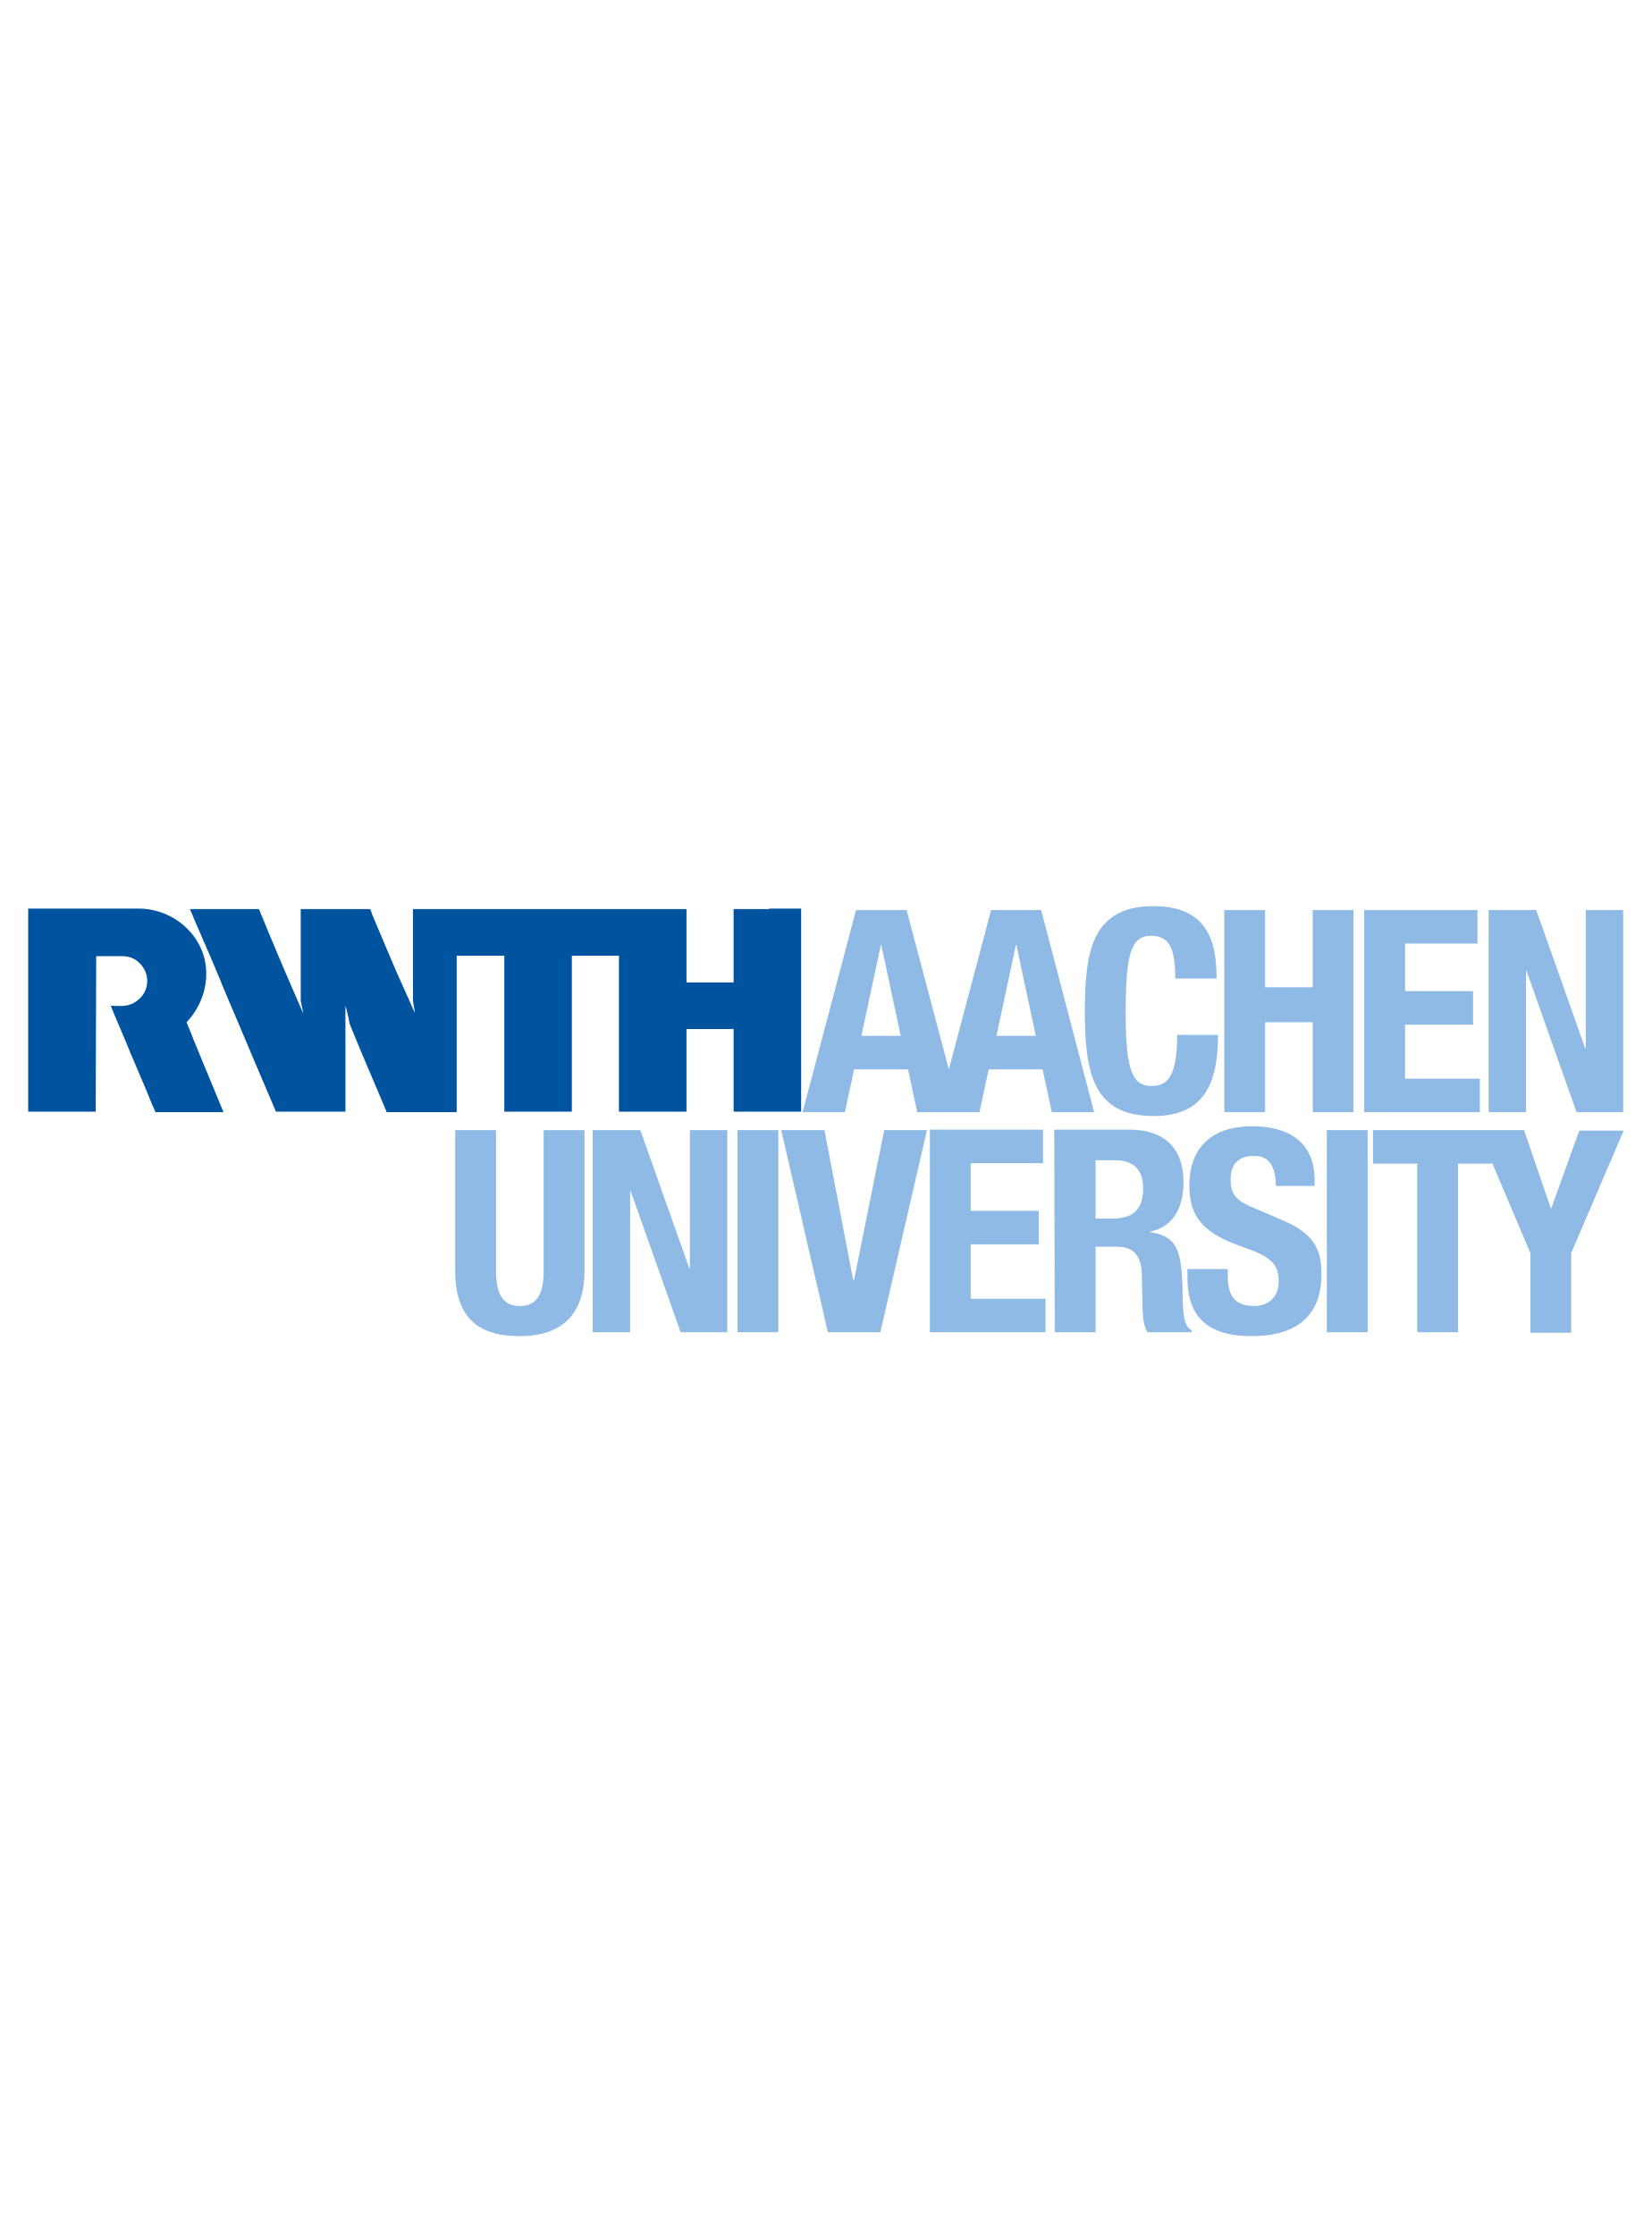
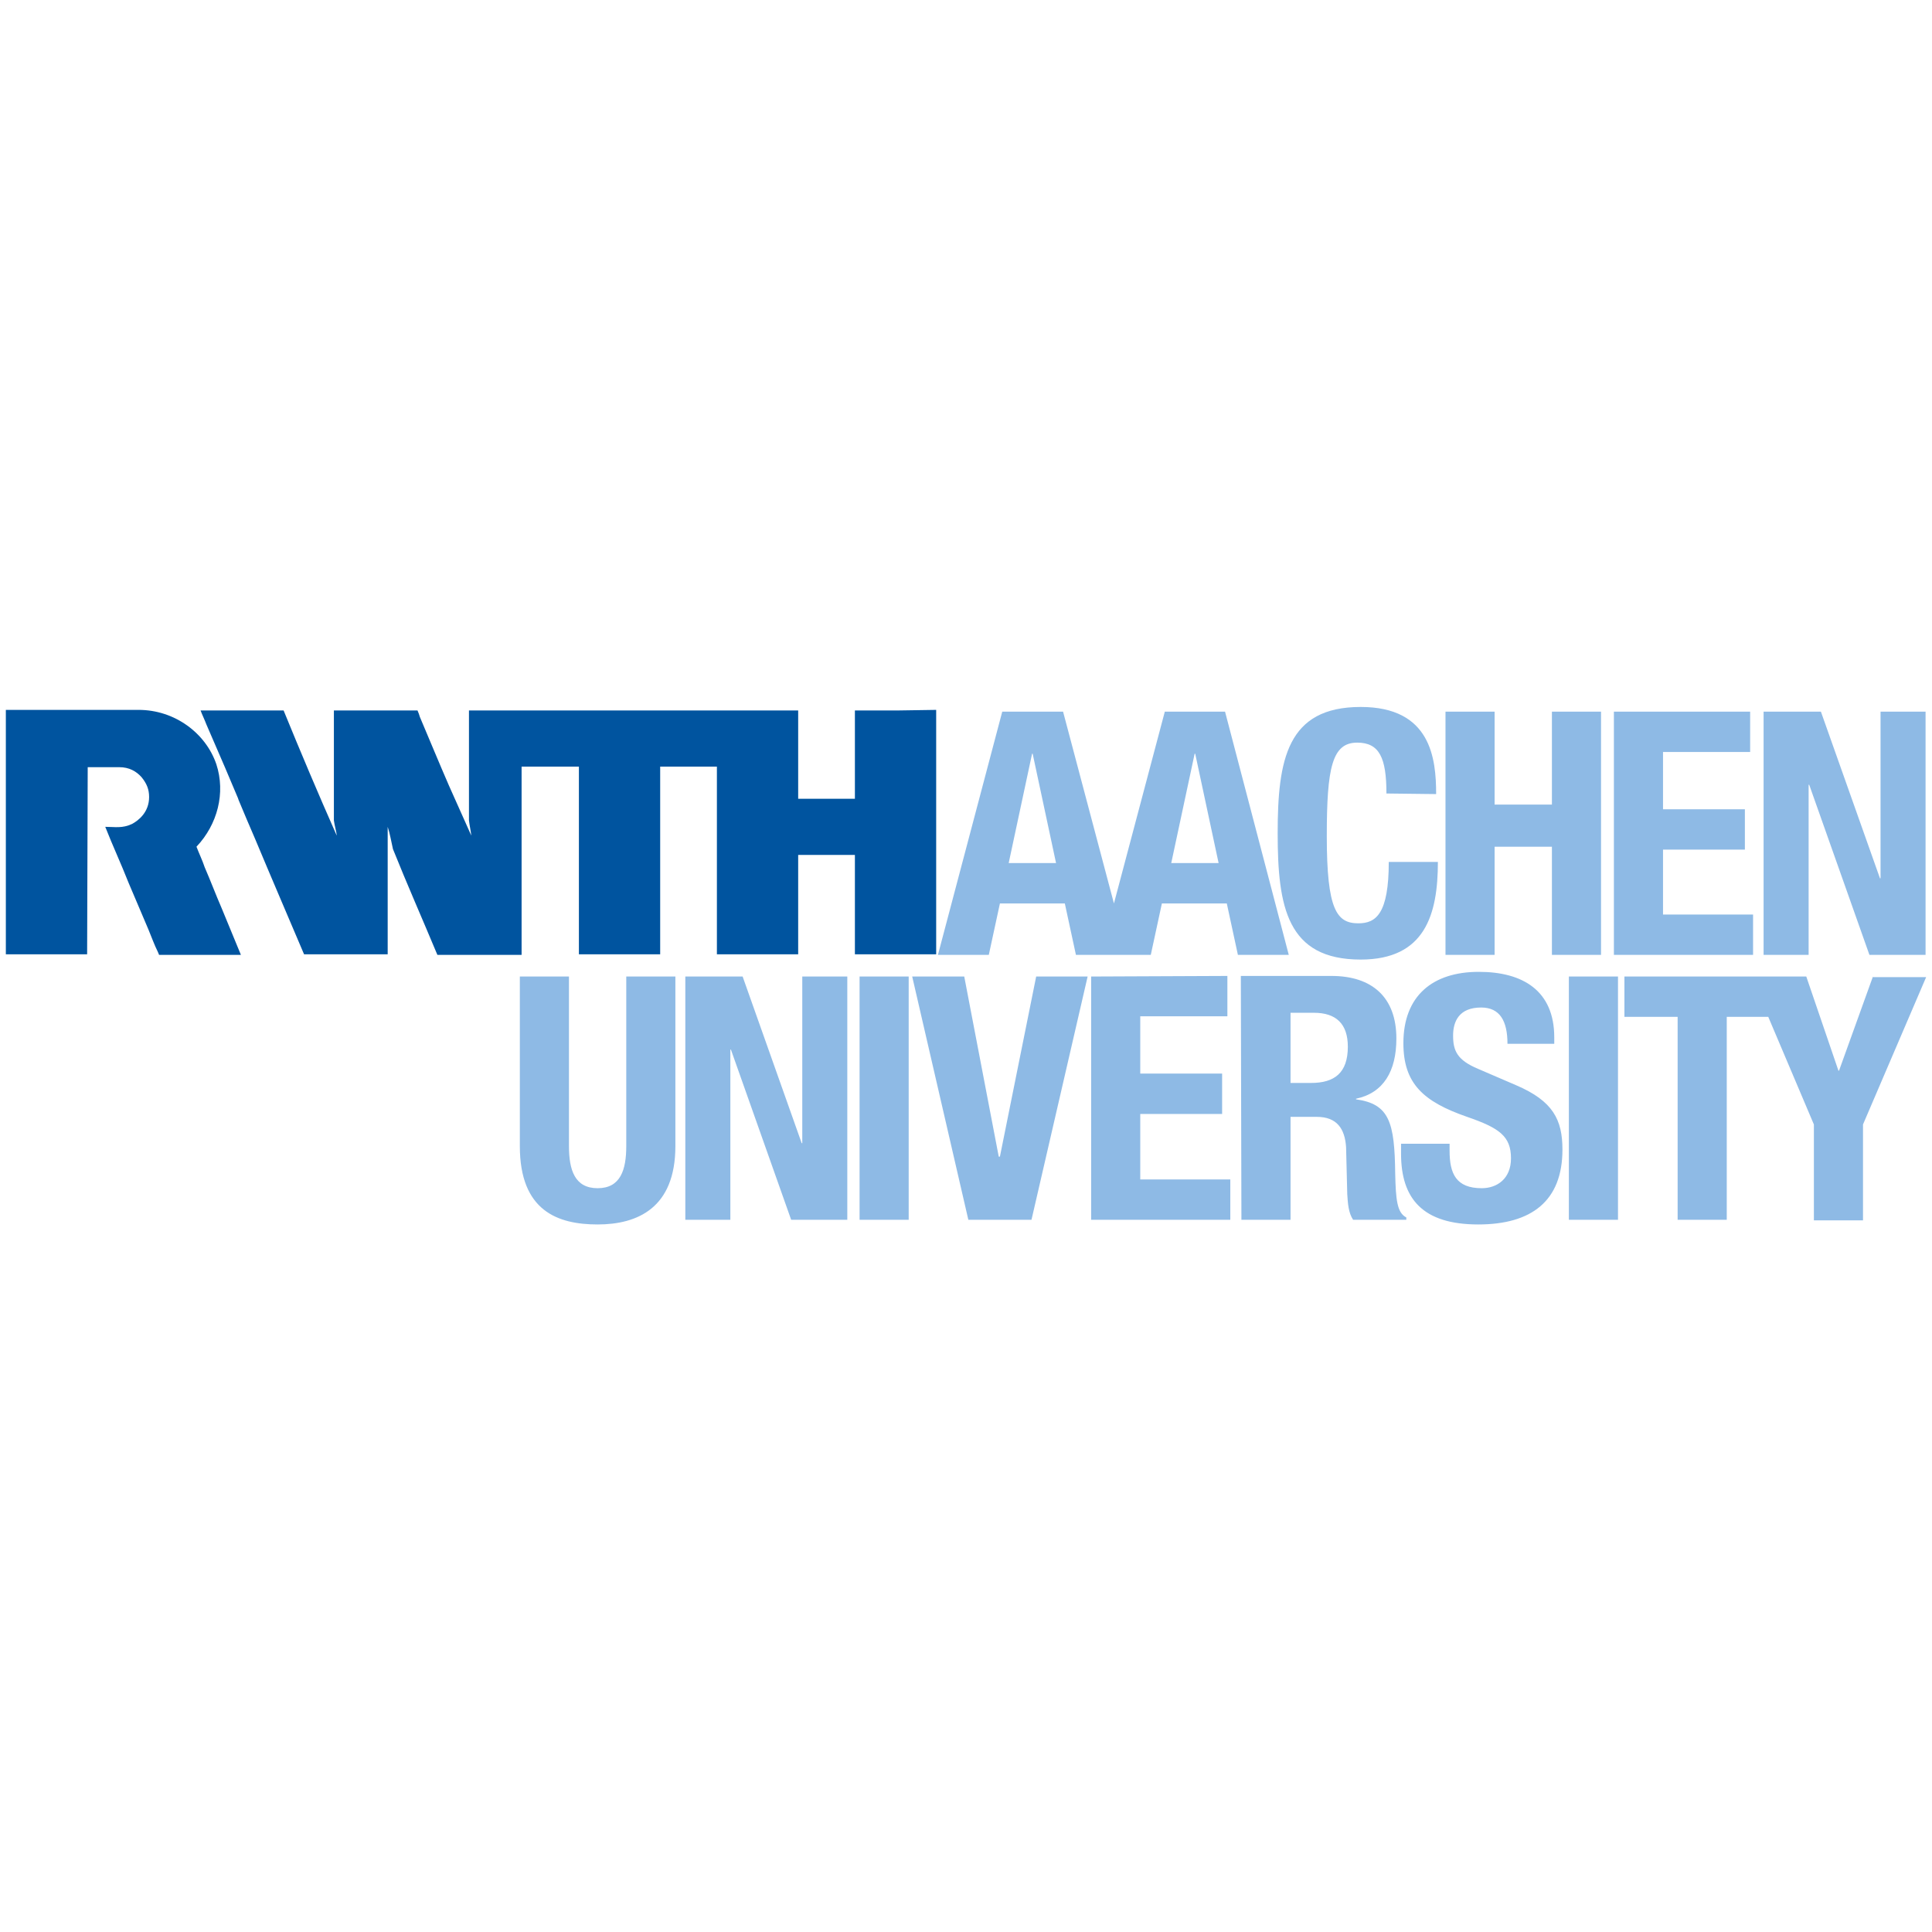
- <svg xmlns="http://www.w3.org/2000/svg" version="1.1" id="svg2" x="0px" y="0px" viewBox="0 0 340 460" style="enable-background:new 0 0 340 460;" xml:space="preserve">
+ <svg xmlns="http://www.w3.org/2000/svg" version="1.1" id="svg2" x="0px" y="0px" viewBox="0 0 330.4 330.4" style="enable-background:new 0 0 330.4 330.4;" xml:space="preserve">
  <style type="text/css">
- 	.st0{fill:none;}
- 	.st1{fill-rule:evenodd;clip-rule:evenodd;fill:#00549F;}
- 	.st2{fill-rule:evenodd;clip-rule:evenodd;fill:#8EBAE5;}
+ 	.st0{fill-rule:evenodd;clip-rule:evenodd;fill:#00549F;}
+ 	.st1{fill-rule:evenodd;clip-rule:evenodd;fill:#8EBAE5;}
</style>
-   <defs>
- 	
- 		</defs>
  <g>
-     <rect id="canvas_background" x="3.7" y="185" class="st0" width="332.8" height="91.6" />
-   </g>
-   <g>
-     <path id="rwth" class="st1" d="M19.7,228.8h-0.5H5.8v-4.7v-36.8V187h13.3h0h9.4c6.2,0,11.5,4,13.3,9.3c1.6,4.9,0.2,10.3-3.4,14.1   c0.5,1.3,1,2.3,1.4,3.5c1,2.3,1.9,4.7,2.9,7l3.3,8H46H32c0,0-0.1-0.3-0.2-0.5c-0.6-1.2-1.1-2.6-1.6-3.8l-3.4-8   c-1.3-3.3-2.7-6.3-4-9.6c1.7,0,2.9,0.3,4.6-0.5c1.1-0.6,2.9-2,2.9-4.6c0-1.3-0.4-2.3-1.3-3.4c-0.9-1-2.1-1.7-3.8-1.7   c0,0-5.4,0-5.4,0L19.7,228.8C19.7,228.8,19.7,228.8,19.7,228.8z M158.3,187.1H151v15.1H142h-0.7v-12.5v-2.6h-10H95.9h-9.8H85v18.8   c0.1,0.9,0.3,1.7,0.4,2.6l-3.8-8.5c-1.7-3.9-3.3-7.8-5-11.8c-0.1-0.4-0.2-0.6-0.4-1.1H61.9c0,2,0,4.3,0,6.3v12.5   c0.1,0.8,0.4,1.8,0.5,2.6l-0.1-0.2c-3.1-7-6.1-14.1-9-21.2H39.1c0.3,0.8,0.7,1.6,1,2.4l3.2,7.4l2.2,5.2l0.1,0.3   c1,2.4,1.8,4.3,2.8,6.6c2.8,6.7,5.6,13.2,8.4,19.8h14.3V207c0.4,1.2,0.6,2.5,0.9,3.8c2.4,6,5.1,12.1,7.6,18.1H94v-17v-15.2h9.8   v14.1v0.7v17.3h13.8h0.1v-14.3v-13.8v-3v-1h9.7v32.1h6.1c2.5,0,5.2,0,7.8,0v-17h0.1h8.3h1.3v17h3h10.9v-41.8H158.3L158.3,187.1z" />
-     <path id="aachen" class="st2" d="M214.3,187.3H204l-8.7,32.8l-8.7-32.8h-10.4l-11,41.6h8.7l1.9-8.8h11.1l1.9,8.8h12.8l1.9-8.8h11.1   l1.9,8.8h8.7L214.3,187.3L214.3,187.3z M177.3,213.2l4-18.7h0.1l4,18.7H177.3z M205.1,213.2l4-18.7h0.1l4,18.7H205.1L205.1,213.2z    M241.9,201.3c0-6.1-1.2-8.7-5-8.7c-4.3,0-5.2,4.3-5.2,16c0,12.6,1.7,14.9,5.4,14.9c3,0,5.2-1.6,5.2-10.5h8.4   c0,9-2.2,16.7-13.2,16.7c-12.6,0-14.2-9-14.2-21.6c0-12.6,1.6-21.6,14.2-21.6c12,0,12.9,8.8,12.9,14.9H241.9L241.9,201.3z    M252,187.3h8.4v15.9h9.8v-15.9h8.4v41.6h-8.4v-18.5h-9.8v18.5H252C252,228.9,252,187.3,252,187.3z M304.1,187.3v6.9h-14.9v9.8h14   v6.9h-14V222h15.4v6.9h-23.8v-41.6H304.1L304.1,187.3z M316.2,187.3l10.1,28.5h0.1v-28.5h7.7v41.6h-9.6l-10.3-29.1h-0.1v29.1h-7.7   v-41.6C306.6,187.3,316.2,187.3,316.2,187.3z" />
-     <path id="university" class="st2" d="M225.5,238.8h4c3.8,0,5.8,1.9,5.8,5.8c0,4.5-2.3,6.2-6.3,6.2h-3.5V238.8z M217.1,274.2h8.4   v-17.6h4.5c3.4,0,4.8,2,5,5.2l0.2,8c0.1,1.6,0.2,3.2,1,4.4h9.1v-0.4c-1.6-0.8-1.8-3.1-1.9-7.5c-0.1-8.8-1-11.9-6.7-12.7v-0.1   c4.7-1,6.9-4.7,6.9-10.3c0-7.1-4.2-10.7-11.1-10.7h-15.5L217.1,274.2L217.1,274.2L217.1,274.2z M93.7,232.6v29   c0,11.1,6.5,13.4,13.3,13.4c6.8,0,13.3-2.8,13.3-13.4v-29h-8.4v29c0,4.1-1,7.2-4.9,7.2s-4.9-3.1-4.9-7.2v-29H93.7L93.7,232.6z    M122,232.6v41.6h7.7v-29.1h0.1l10.3,29.1h9.6v-41.6H142v28.5h-0.1l-10.1-28.5C131.7,232.6,122,232.6,122,232.6z M160.2,232.6h-8.4   v41.6h8.4V232.6z M160.8,232.6l9.6,41.6h10.8l9.6-41.6H182l-6.2,30.8h-0.2l-5.9-30.8H160.8L160.8,232.6z M191.4,232.6v41.6h23.8   v-6.9h-15.4v-11.2h14v-6.9h-14v-9.8h14.9v-6.9H191.4z M244.4,261.2v1.7c0,7.7,3.7,12.1,13.2,12.1c9.1,0,14.4-4,14.4-12.8   c0-5.1-1.6-8.3-7.9-11l-6.5-2.8c-3.6-1.5-4.3-3.1-4.3-5.7c0-2.4,1-4.8,4.8-4.8c3.2,0,4.5,2.3,4.5,6.2h8V243c0-8-5.4-11.2-12.9-11.2   c-7.9,0-12.9,4.1-12.9,12.2c0,6.9,3.4,10,10.9,12.6c5.5,1.9,7.5,3.3,7.5,7.1c0,3.5-2.4,5.1-5,5.1c-4.4,0-5.5-2.5-5.5-6.4v-1.2   H244.4L244.4,261.2z M281.5,232.6h-8.4v41.6h8.4V232.6z M325.1,232.6l-5.8,16.1h-0.1l-5.5-16.1h-31.1v6.9h9.1v34.7h8.4v-34.7h7.1   l7.8,18.4v16.4h8.4v-16.4l10.8-25.2H325.1z" />
+     <path id="rwth" class="st0" d="M14.9,163.2h-0.5H1v-4.7v-36.8v-0.3h13.3l0,0h9.4c6.2,0,11.5,4,13.3,9.3c1.6,4.9,0.2,10.3-3.4,14.1   c0.5,1.3,1,2.3,1.4,3.5c1,2.3,1.9,4.7,2.9,7l3.3,8l0,0h-14c0,0-0.1-0.3-0.2-0.5c-0.6-1.2-1.1-2.6-1.6-3.8l-3.4-8   c-1.3-3.3-2.7-6.3-4-9.6c1.7,0,2.9,0.3,4.6-0.5c1.1-0.6,2.9-2,2.9-4.6c0-1.3-0.4-2.3-1.3-3.4c-0.9-1-2.1-1.7-3.8-1.7H15L14.9,163.2   L14.9,163.2z M153.5,121.5h-7.3v15.1h-9h-0.7v-12.5v-2.6h-10H91.1h-9.8h-1.1v18.8c0.1,0.9,0.3,1.7,0.4,2.6l-3.8-8.5   c-1.7-3.9-3.3-7.8-5-11.8c-0.1-0.4-0.2-0.6-0.4-1.1H57.1c0,2,0,4.3,0,6.3v12.5c0.1,0.8,0.4,1.8,0.5,2.6l-0.1-0.2   c-3.1-7-6.1-14.1-9-21.2H34.3c0.3,0.8,0.7,1.6,1,2.4l3.2,7.4l2.2,5.2l0.1,0.3c1,2.4,1.8,4.3,2.8,6.6c2.8,6.7,5.6,13.2,8.4,19.8   h14.3v-21.8c0.4,1.2,0.6,2.5,0.9,3.8c2.4,6,5.1,12.1,7.6,18.1h14.4v-17v-15.2H99v14.1v0.7v17.3h13.8h0.1v-14.3v-13.8v-3v-1h9.7   v32.1h6.1c2.5,0,5.2,0,7.8,0v-17h0.1h8.3h1.3v17h3h10.9v-41.8L153.5,121.5L153.5,121.5z" />
+     <path id="aachen" class="st1" d="M209.5,121.7h-10.3l-8.7,32.8l-8.7-32.8h-10.4l-11,41.6h8.7l1.9-8.8h11.1l1.9,8.8h12.8l1.9-8.8   h11.1l1.9,8.8h8.7L209.5,121.7L209.5,121.7z M172.5,147.6l4-18.7h0.1l4,18.7H172.5z M200.3,147.6l4-18.7h0.1l4,18.7H200.3   L200.3,147.6z M237.1,135.7c0-6.1-1.2-8.7-5-8.7c-4.3,0-5.2,4.3-5.2,16c0,12.6,1.7,14.9,5.4,14.9c3,0,5.2-1.6,5.2-10.5h8.4   c0,9-2.2,16.7-13.2,16.7c-12.6,0-14.2-9-14.2-21.6s1.6-21.6,14.2-21.6c12,0,12.9,8.8,12.9,14.9L237.1,135.7L237.1,135.7z    M247.2,121.7h8.4v15.9h9.8v-15.9h8.4v41.6h-8.4v-18.5h-9.8v18.5h-8.4V121.7z M299.3,121.7v6.9h-14.9v9.8h14v6.9h-14v11.1h15.4v6.9   H276v-41.6L299.3,121.7L299.3,121.7z M311.4,121.7l10.1,28.5h0.1v-28.5h7.7v41.6h-9.6l-10.3-29.1h-0.1v29.1h-7.7v-41.6   C301.8,121.7,311.4,121.7,311.4,121.7z" />
+     <path id="university" class="st1" d="M220.7,173.2h4c3.8,0,5.8,1.9,5.8,5.8c0,4.5-2.3,6.2-6.3,6.2h-3.5V173.2z M212.3,208.6h8.4   V191h4.5c3.4,0,4.8,2,5,5.2l0.2,8c0.1,1.6,0.2,3.2,1,4.4h9.1v-0.4c-1.6-0.8-1.8-3.1-1.9-7.5c-0.1-8.8-1-11.9-6.7-12.7v-0.1   c4.7-1,6.9-4.7,6.9-10.3c0-7.1-4.2-10.7-11.1-10.7h-15.5L212.3,208.6L212.3,208.6L212.3,208.6z M88.9,167v29   c0,11.1,6.5,13.4,13.3,13.4s13.3-2.8,13.3-13.4v-29h-8.4v29c0,4.1-1,7.2-4.9,7.2s-4.9-3.1-4.9-7.2v-29H88.9L88.9,167z M117.2,167   v41.6h7.7v-29.1h0.1l10.3,29.1h9.6V167h-7.7v28.5h-0.1L127,167C126.9,167,117.2,167,117.2,167z M155.4,167H147v41.6h8.4V167z    M156,167l9.6,41.6h10.8L186,167h-8.8l-6.2,30.8h-0.2l-5.9-30.8L156,167L156,167z M186.6,167v41.6h23.8v-6.9H195v-11.2h14v-6.9h-14   v-9.8h14.9v-6.9L186.6,167L186.6,167z M239.6,195.6v1.7c0,7.7,3.7,12.1,13.2,12.1c9.1,0,14.4-4,14.4-12.8c0-5.1-1.6-8.3-7.9-11   l-6.5-2.8c-3.6-1.5-4.3-3.1-4.3-5.7c0-2.4,1-4.8,4.8-4.8c3.2,0,4.5,2.3,4.5,6.2h8v-1.1c0-8-5.4-11.2-12.9-11.2   c-7.9,0-12.9,4.1-12.9,12.2c0,6.9,3.4,10,10.9,12.6c5.5,1.9,7.5,3.3,7.5,7.1c0,3.5-2.4,5.1-5,5.1c-4.4,0-5.5-2.5-5.5-6.4v-1.2   H239.6L239.6,195.6z M276.7,167h-8.4v41.6h8.4V167z M320.3,167l-5.8,16.1h-0.1l-5.5-16.1h-31.1v6.9h9.1v34.7h8.4v-34.7h7.1   l7.8,18.4v16.4h8.4v-16.4l10.8-25.2h-9.1V167z" />
  </g>
</svg>
